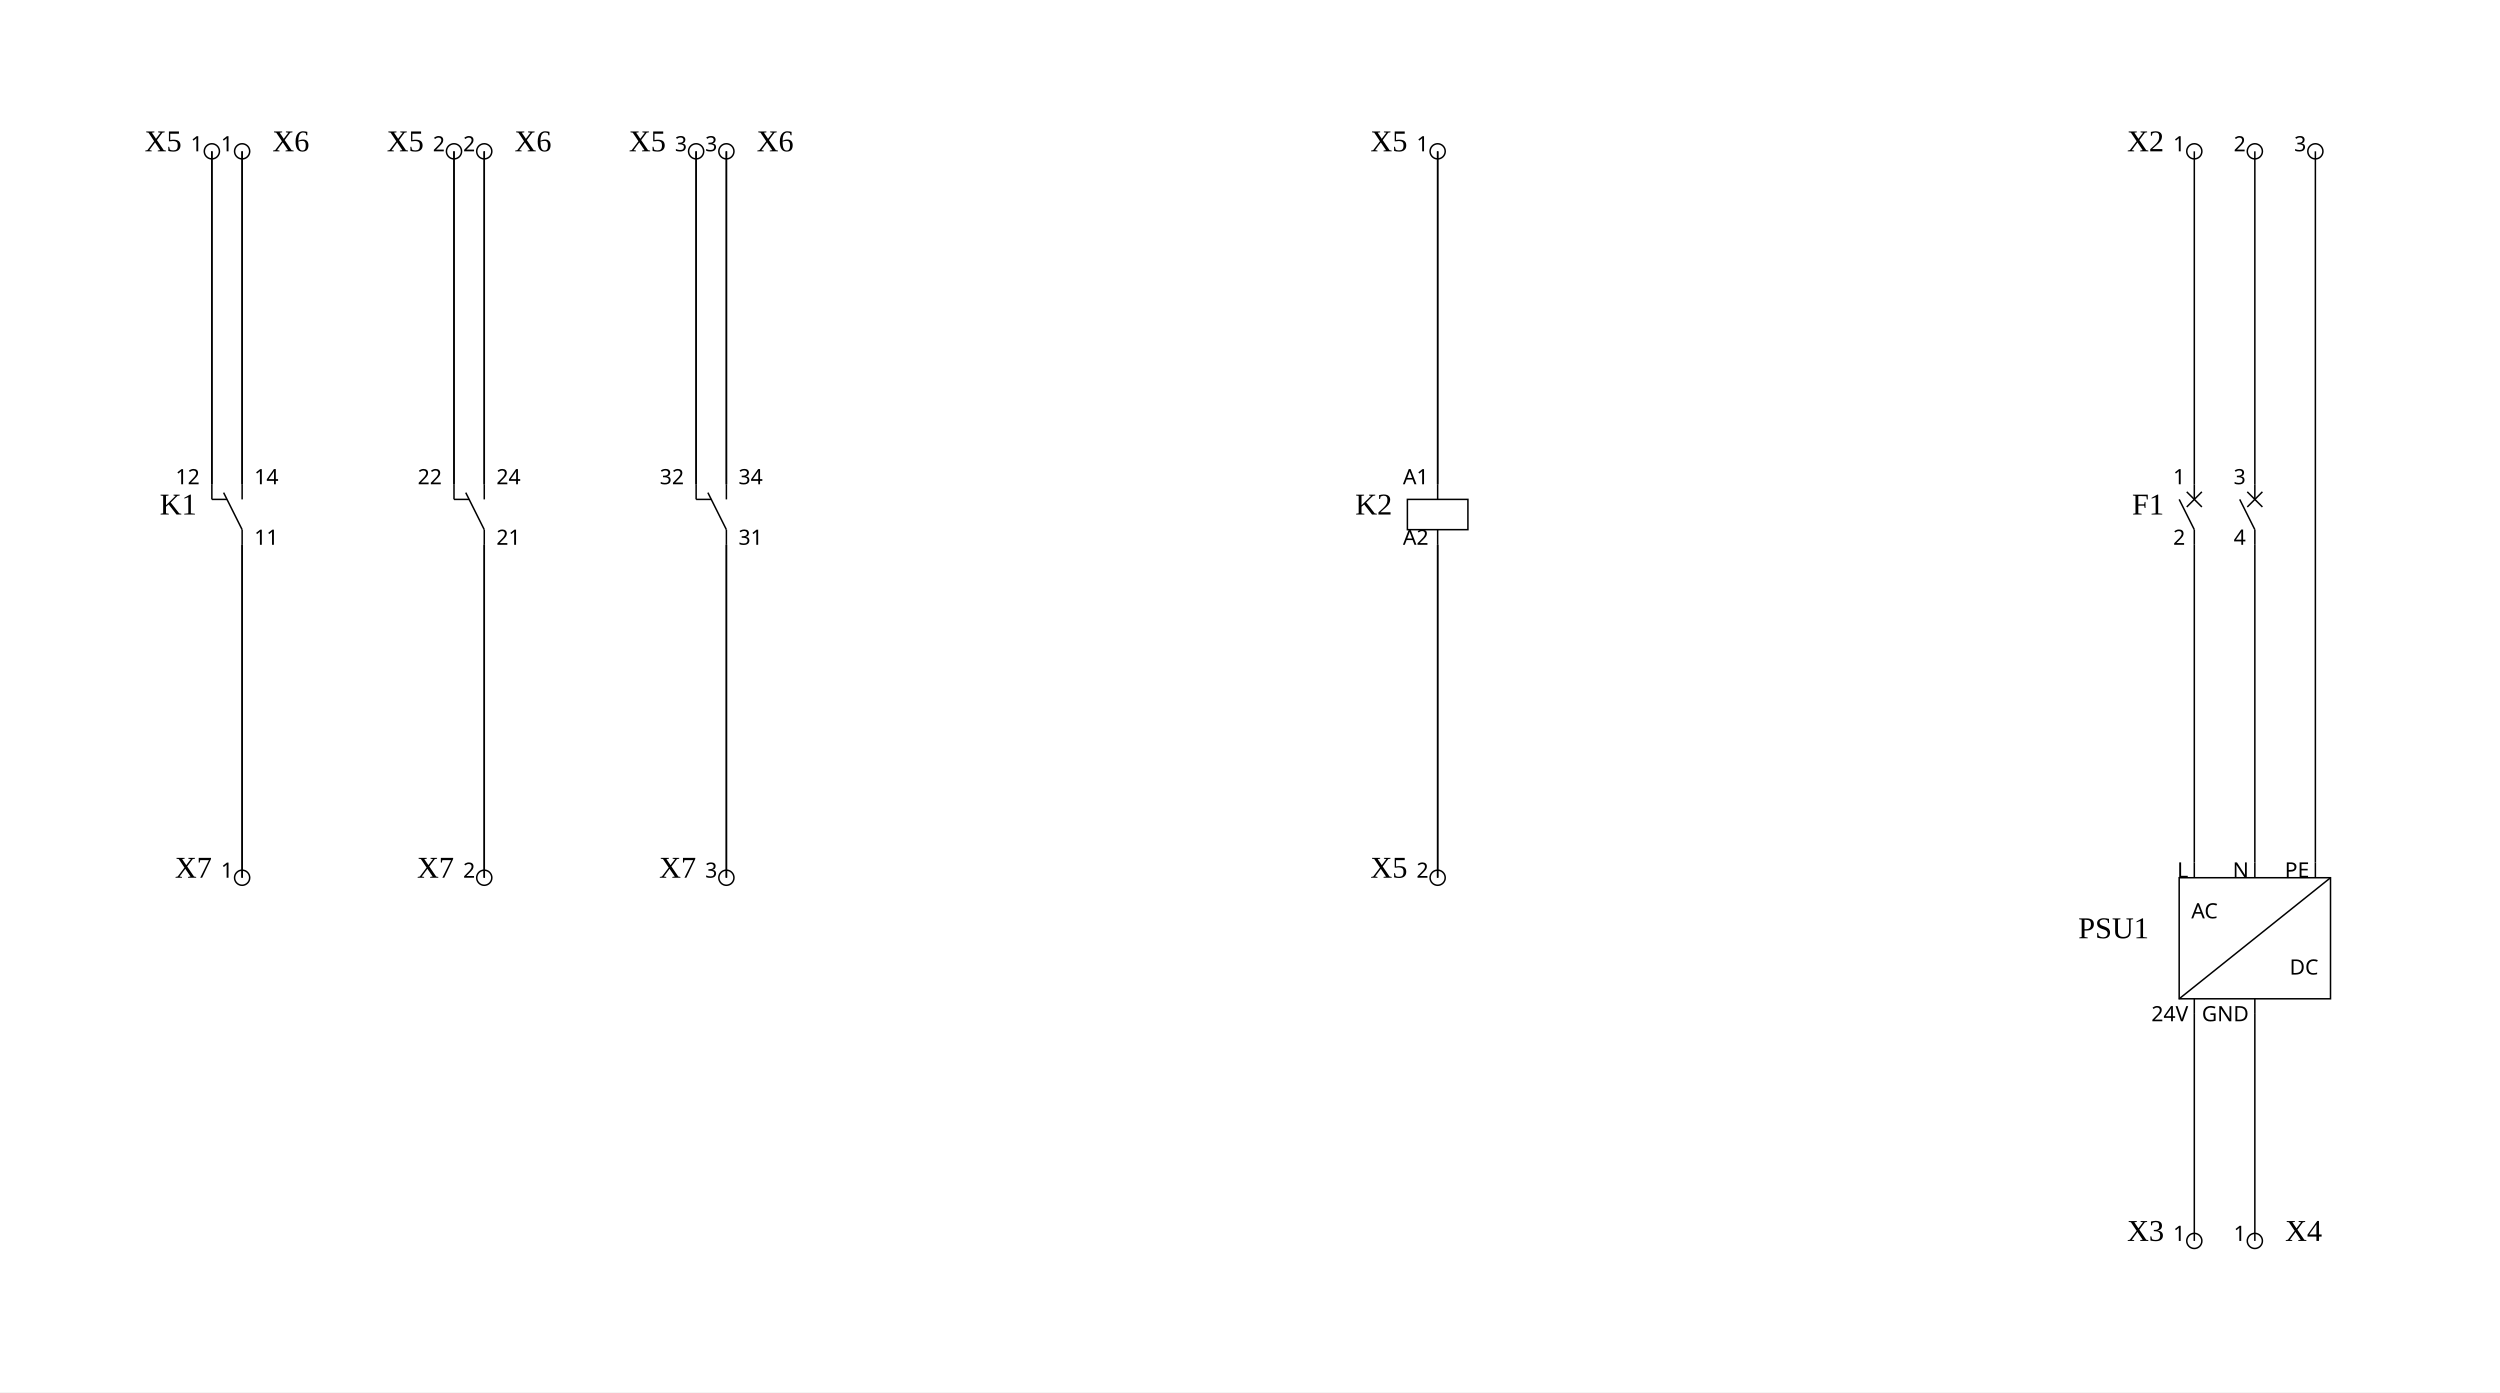
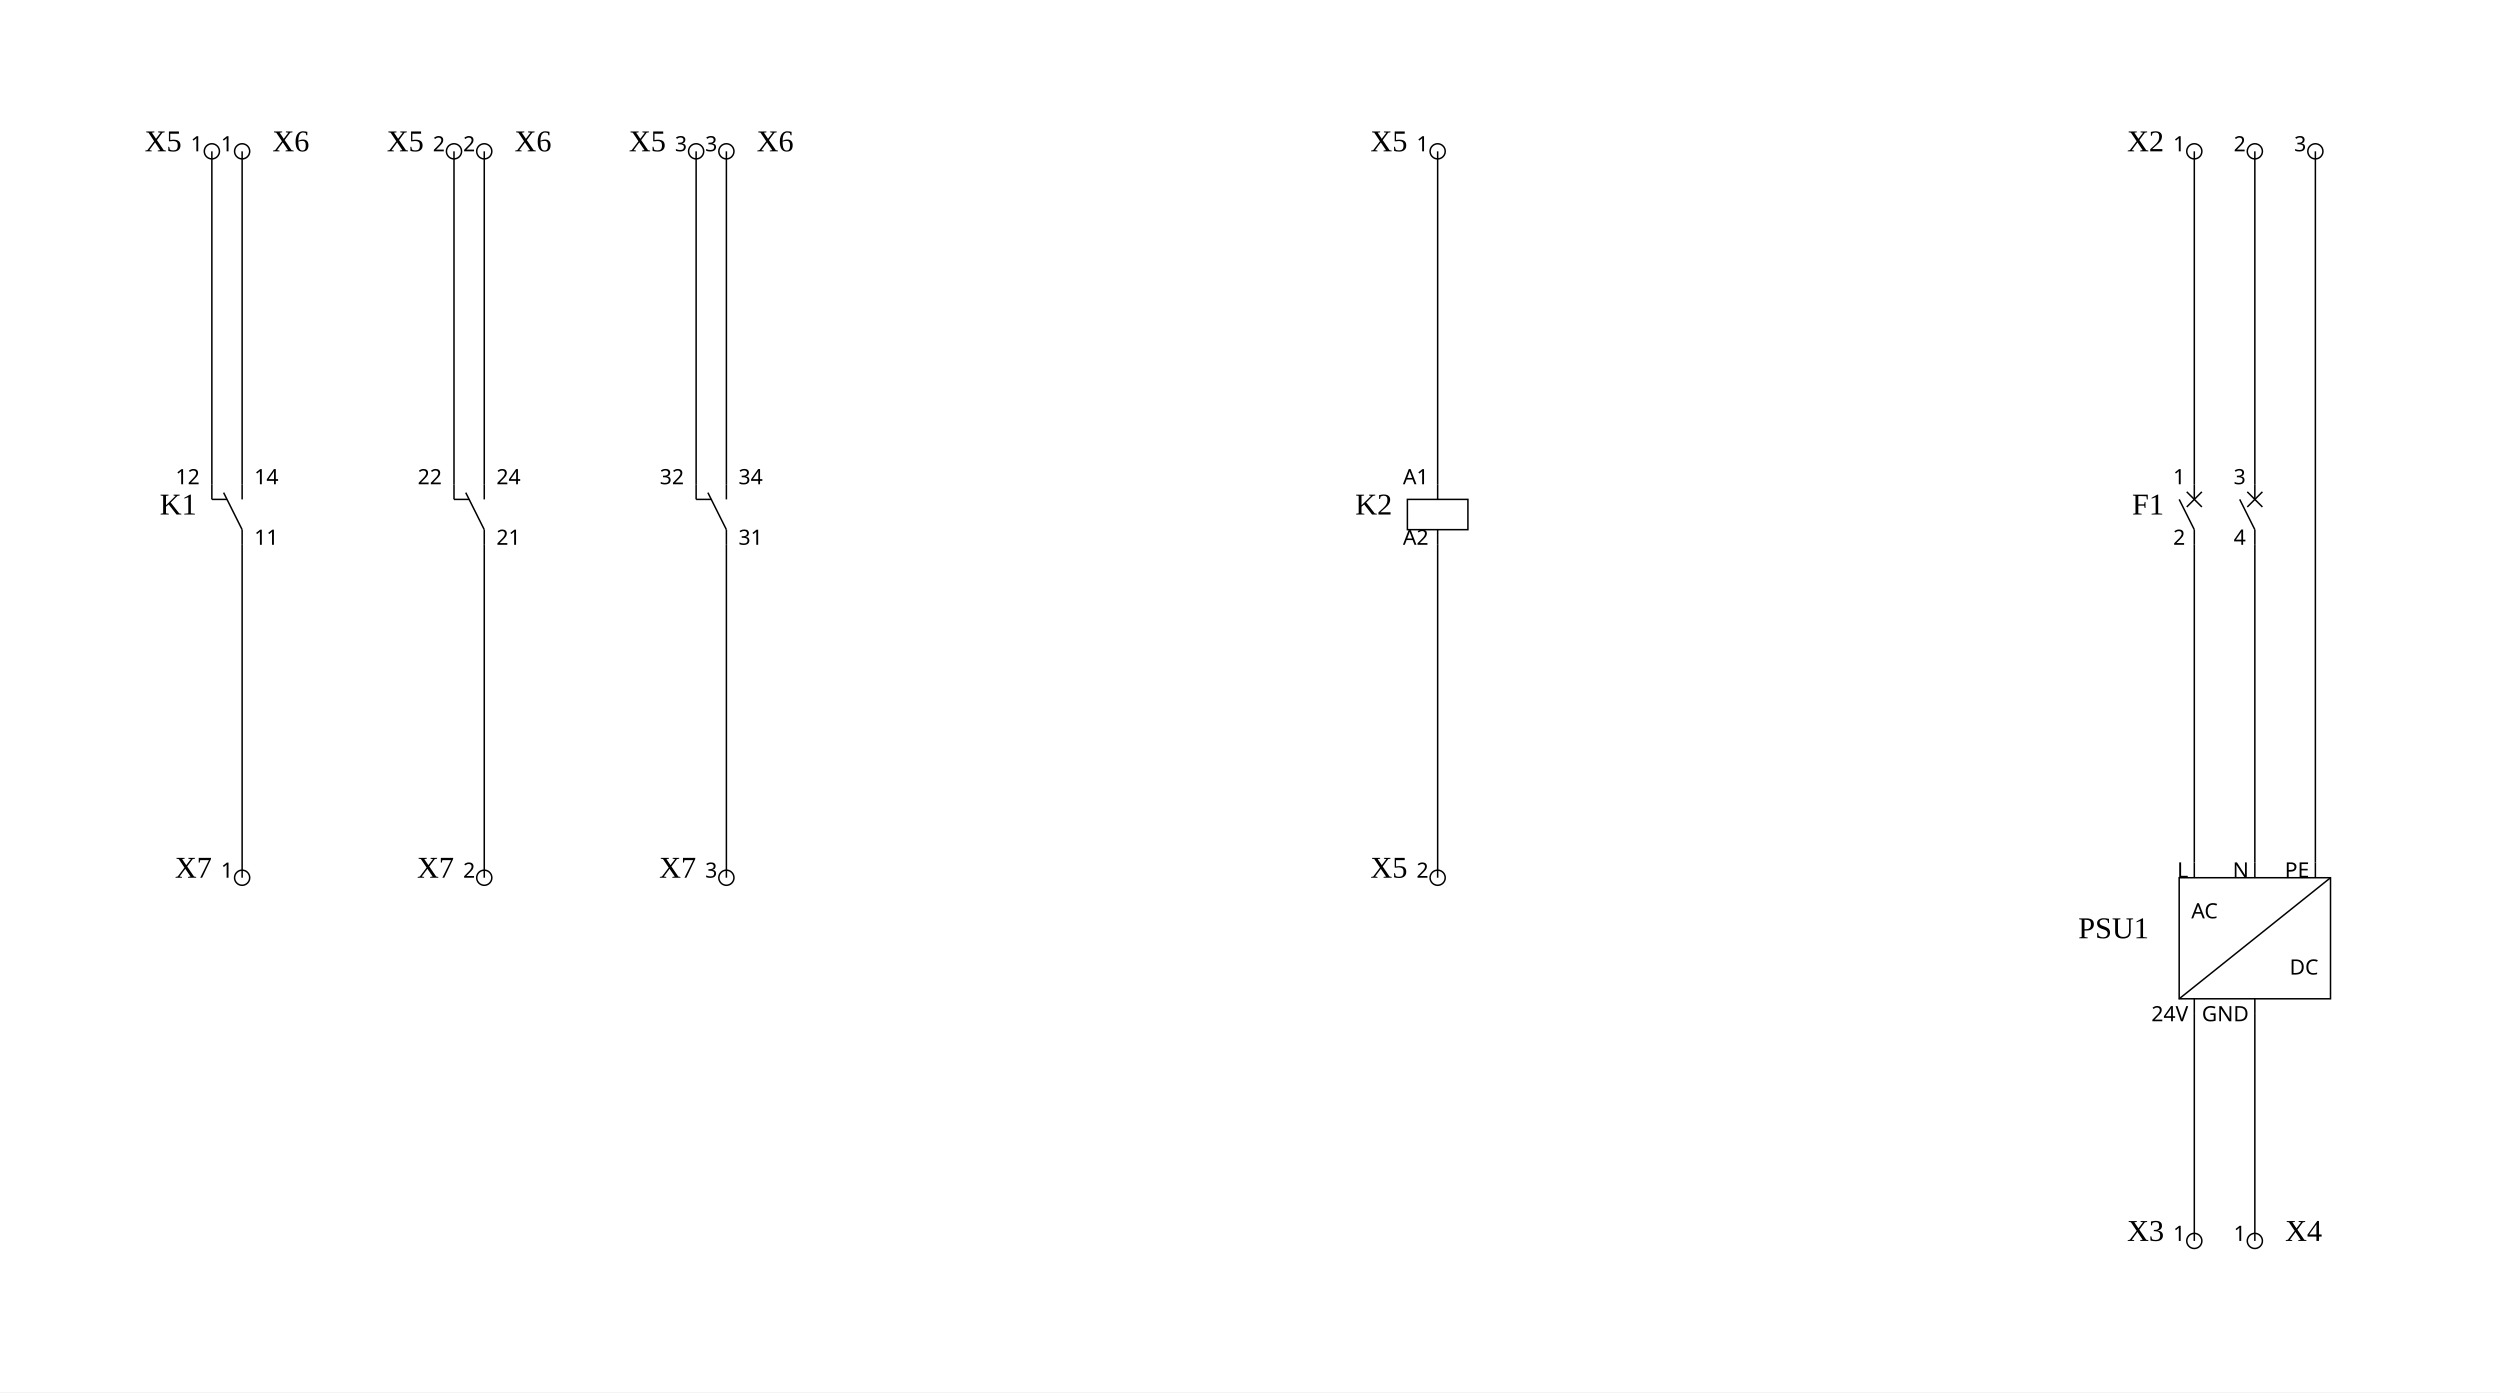
<svg xmlns="http://www.w3.org/2000/svg" width="413.0mm" height="230.0mm" viewBox="-37.5 -25.0 413.0 230.0">
  <rect x="-37.5" y="-25.0" width="413.0" height="230.0" fill="white" />
  <g>
    <g class="symbol">
      <line x1="2.5" y1="62.5" x2="2.5" y2="65.0" style="stroke:black;stroke-width:0.25;fill:none" />
      <line x1="2.5" y1="55.0" x2="2.5" y2="57.5" style="stroke:black;stroke-width:0.25;fill:none" />
      <line x1="-2.5" y1="55.0" x2="-2.5" y2="57.5" style="stroke:black;stroke-width:0.25;fill:none" />
      <line x1="-2.5" y1="57.5" x2="0.0" y2="57.5" style="stroke:black;stroke-width:0.25;fill:none" />
      <line x1="2.5" y1="62.5" x2="-0.559" y2="56.382" style="stroke:black;stroke-width:0.25;fill:none" />
      <text x="-5.0" y="60.0" text-anchor="end" dominant-baseline="auto" font-size="5.0" style="stroke:none;stroke-width:1.0;fill:black;font-family:Times New Roman">K1</text>
      <text x="4.5" y="65.0" text-anchor="start" dominant-baseline="auto" font-size="3.5" style="stroke:none;stroke-width:1.0;fill:black;font-family:sans-serif">11</text>
      <text x="-4.5" y="55.0" text-anchor="end" dominant-baseline="auto" font-size="3.5" style="stroke:none;stroke-width:1.0;fill:black;font-family:sans-serif">12</text>
      <text x="4.5" y="55.0" text-anchor="start" dominant-baseline="auto" font-size="3.5" style="stroke:none;stroke-width:1.0;fill:black;font-family:sans-serif">14</text>
      <line x1="42.5" y1="62.5" x2="42.5" y2="65.0" style="stroke:black;stroke-width:0.25;fill:none" />
      <line x1="42.5" y1="55.0" x2="42.5" y2="57.5" style="stroke:black;stroke-width:0.25;fill:none" />
      <line x1="37.5" y1="55.0" x2="37.5" y2="57.5" style="stroke:black;stroke-width:0.25;fill:none" />
      <line x1="37.5" y1="57.5" x2="40.0" y2="57.5" style="stroke:black;stroke-width:0.25;fill:none" />
      <line x1="42.5" y1="62.5" x2="39.441" y2="56.382" style="stroke:black;stroke-width:0.25;fill:none" />
      <text x="44.5" y="65.0" text-anchor="start" dominant-baseline="auto" font-size="3.5" style="stroke:none;stroke-width:1.0;fill:black;font-family:sans-serif">21</text>
      <text x="35.5" y="55.0" text-anchor="end" dominant-baseline="auto" font-size="3.5" style="stroke:none;stroke-width:1.0;fill:black;font-family:sans-serif">22</text>
      <text x="44.5" y="55.0" text-anchor="start" dominant-baseline="auto" font-size="3.5" style="stroke:none;stroke-width:1.0;fill:black;font-family:sans-serif">24</text>
      <line x1="82.5" y1="62.5" x2="82.5" y2="65.0" style="stroke:black;stroke-width:0.25;fill:none" />
      <line x1="82.5" y1="55.0" x2="82.5" y2="57.5" style="stroke:black;stroke-width:0.25;fill:none" />
      <line x1="77.5" y1="55.0" x2="77.5" y2="57.5" style="stroke:black;stroke-width:0.25;fill:none" />
      <line x1="77.5" y1="57.5" x2="80.0" y2="57.5" style="stroke:black;stroke-width:0.25;fill:none" />
      <line x1="82.5" y1="62.5" x2="79.441" y2="56.382" style="stroke:black;stroke-width:0.25;fill:none" />
      <text x="84.5" y="65.0" text-anchor="start" dominant-baseline="auto" font-size="3.5" style="stroke:none;stroke-width:1.0;fill:black;font-family:sans-serif">31</text>
      <text x="75.5" y="55.0" text-anchor="end" dominant-baseline="auto" font-size="3.5" style="stroke:none;stroke-width:1.0;fill:black;font-family:sans-serif">32</text>
      <text x="84.5" y="55.0" text-anchor="start" dominant-baseline="auto" font-size="3.5" style="stroke:none;stroke-width:1.0;fill:black;font-family:sans-serif">34</text>
    </g>
    <g class="symbol">
      <circle cx="-2.5" cy="0.0" r="1.25" style="stroke:black;stroke-width:0.25;fill:none" />
      <text x="-7.5" y="0.0" text-anchor="end" dominant-baseline="auto" font-size="5.0" style="stroke:none;stroke-width:1.0;fill:black;font-family:Times New Roman">X5</text>
      <text x="-4.0" y="0.0" text-anchor="end" dominant-baseline="auto" font-size="3.5" style="stroke:none;stroke-width:1.0;fill:black;font-family:sans-serif">1</text>
    </g>
    <line x1="-2.5" y1="0.0" x2="-2.5" y2="55.0" style="stroke:black;stroke-width:0.25;fill:none" />
-     <line x1="-2.5" y1="0.0" x2="-2.5" y2="55.0" style="stroke:black;stroke-width:0.25;fill:none" />
    <g class="symbol">
      <circle cx="2.5" cy="0.0" r="1.25" style="stroke:black;stroke-width:0.25;fill:none" />
      <text x="7.5" y="0.0" text-anchor="start" dominant-baseline="auto" font-size="5.0" style="stroke:none;stroke-width:1.0;fill:black;font-family:Times New Roman">X6</text>
      <text x="1.0" y="0.0" text-anchor="end" dominant-baseline="auto" font-size="3.5" style="stroke:none;stroke-width:1.0;fill:black;font-family:sans-serif">1</text>
    </g>
-     <line x1="2.5" y1="0.0" x2="2.5" y2="55.0" style="stroke:black;stroke-width:0.25;fill:none" />
    <line x1="2.5" y1="0.0" x2="2.5" y2="55.0" style="stroke:black;stroke-width:0.25;fill:none" />
    <g class="symbol">
      <circle cx="2.5" cy="120.0" r="1.25" style="stroke:black;stroke-width:0.25;fill:none" />
      <text x="-2.5" y="120.0" text-anchor="end" dominant-baseline="auto" font-size="5.0" style="stroke:none;stroke-width:1.0;fill:black;font-family:Times New Roman">X7</text>
      <text x="1.0" y="120.0" text-anchor="end" dominant-baseline="auto" font-size="3.5" style="stroke:none;stroke-width:1.0;fill:black;font-family:sans-serif">1</text>
    </g>
    <line x1="2.5" y1="65.0" x2="2.5" y2="120.0" style="stroke:black;stroke-width:0.25;fill:none" />
-     <line x1="2.5" y1="65.0" x2="2.5" y2="120.0" style="stroke:black;stroke-width:0.25;fill:none" />
    <g class="symbol">
      <circle cx="37.5" cy="0.0" r="1.25" style="stroke:black;stroke-width:0.25;fill:none" />
      <text x="32.5" y="0.0" text-anchor="end" dominant-baseline="auto" font-size="5.0" style="stroke:none;stroke-width:1.0;fill:black;font-family:Times New Roman">X5</text>
      <text x="36.0" y="0.0" text-anchor="end" dominant-baseline="auto" font-size="3.5" style="stroke:none;stroke-width:1.0;fill:black;font-family:sans-serif">2</text>
    </g>
-     <line x1="37.5" y1="0.0" x2="37.5" y2="55.0" style="stroke:black;stroke-width:0.25;fill:none" />
    <line x1="37.5" y1="0.0" x2="37.5" y2="55.0" style="stroke:black;stroke-width:0.25;fill:none" />
    <g class="symbol">
      <circle cx="42.5" cy="0.0" r="1.25" style="stroke:black;stroke-width:0.25;fill:none" />
      <text x="47.5" y="0.0" text-anchor="start" dominant-baseline="auto" font-size="5.0" style="stroke:none;stroke-width:1.0;fill:black;font-family:Times New Roman">X6</text>
      <text x="41.0" y="0.0" text-anchor="end" dominant-baseline="auto" font-size="3.5" style="stroke:none;stroke-width:1.0;fill:black;font-family:sans-serif">2</text>
    </g>
    <line x1="42.5" y1="0.0" x2="42.5" y2="55.0" style="stroke:black;stroke-width:0.25;fill:none" />
-     <line x1="42.5" y1="0.0" x2="42.5" y2="55.0" style="stroke:black;stroke-width:0.25;fill:none" />
    <g class="symbol">
      <circle cx="42.5" cy="120.0" r="1.25" style="stroke:black;stroke-width:0.25;fill:none" />
      <text x="37.5" y="120.0" text-anchor="end" dominant-baseline="auto" font-size="5.0" style="stroke:none;stroke-width:1.0;fill:black;font-family:Times New Roman">X7</text>
      <text x="41.0" y="120.0" text-anchor="end" dominant-baseline="auto" font-size="3.5" style="stroke:none;stroke-width:1.0;fill:black;font-family:sans-serif">2</text>
    </g>
-     <line x1="42.5" y1="65.0" x2="42.5" y2="120.0" style="stroke:black;stroke-width:0.25;fill:none" />
    <line x1="42.5" y1="65.0" x2="42.5" y2="120.0" style="stroke:black;stroke-width:0.25;fill:none" />
    <g class="symbol">
      <circle cx="77.5" cy="0.0" r="1.25" style="stroke:black;stroke-width:0.25;fill:none" />
      <text x="72.5" y="0.0" text-anchor="end" dominant-baseline="auto" font-size="5.0" style="stroke:none;stroke-width:1.0;fill:black;font-family:Times New Roman">X5</text>
      <text x="76.0" y="0.0" text-anchor="end" dominant-baseline="auto" font-size="3.5" style="stroke:none;stroke-width:1.0;fill:black;font-family:sans-serif">3</text>
    </g>
    <line x1="77.5" y1="0.0" x2="77.5" y2="55.0" style="stroke:black;stroke-width:0.25;fill:none" />
-     <line x1="77.5" y1="0.0" x2="77.5" y2="55.0" style="stroke:black;stroke-width:0.25;fill:none" />
    <g class="symbol">
      <circle cx="82.5" cy="0.0" r="1.25" style="stroke:black;stroke-width:0.25;fill:none" />
      <text x="87.5" y="0.0" text-anchor="start" dominant-baseline="auto" font-size="5.0" style="stroke:none;stroke-width:1.0;fill:black;font-family:Times New Roman">X6</text>
      <text x="81.0" y="0.0" text-anchor="end" dominant-baseline="auto" font-size="3.5" style="stroke:none;stroke-width:1.0;fill:black;font-family:sans-serif">3</text>
    </g>
    <line x1="82.5" y1="0.0" x2="82.5" y2="55.0" style="stroke:black;stroke-width:0.25;fill:none" />
-     <line x1="82.5" y1="0.0" x2="82.5" y2="55.0" style="stroke:black;stroke-width:0.25;fill:none" />
    <g class="symbol">
      <circle cx="82.5" cy="120.0" r="1.25" style="stroke:black;stroke-width:0.25;fill:none" />
      <text x="77.5" y="120.0" text-anchor="end" dominant-baseline="auto" font-size="5.0" style="stroke:none;stroke-width:1.0;fill:black;font-family:Times New Roman">X7</text>
      <text x="81.0" y="120.0" text-anchor="end" dominant-baseline="auto" font-size="3.5" style="stroke:none;stroke-width:1.0;fill:black;font-family:sans-serif">3</text>
    </g>
-     <line x1="82.5" y1="65.0" x2="82.5" y2="120.0" style="stroke:black;stroke-width:0.25;fill:none" />
    <line x1="82.5" y1="65.0" x2="82.5" y2="120.0" style="stroke:black;stroke-width:0.25;fill:none" />
    <g class="symbol">
      <circle cx="200.0" cy="0" r="1.25" style="stroke:black;stroke-width:0.25;fill:none" />
      <text x="195.0" y="0" text-anchor="end" dominant-baseline="auto" font-size="5.0" style="stroke:none;stroke-width:1.0;fill:black;font-family:Times New Roman">X5</text>
      <text x="198.5" y="0.0" text-anchor="end" dominant-baseline="auto" font-size="3.5" style="stroke:none;stroke-width:1.0;fill:black;font-family:sans-serif">1</text>
    </g>
    <g class="symbol">
      <polygon points="195.0,57.5 205.0,57.5 205.0,62.5 195.0,62.5" style="stroke:black;stroke-width:0.25;fill:none" />
      <line x1="200.0" y1="57.5" x2="200.0" y2="55.0" style="stroke:black;stroke-width:0.25;fill:none" />
      <line x1="200.0" y1="62.5" x2="200.0" y2="65.0" style="stroke:black;stroke-width:0.25;fill:none" />
      <text x="192.5" y="60.0" text-anchor="end" dominant-baseline="auto" font-size="5.0" style="stroke:none;stroke-width:1.0;fill:black;font-family:Times New Roman">K2</text>
      <text x="198.5" y="55.0" text-anchor="end" dominant-baseline="auto" font-size="3.5" style="stroke:none;stroke-width:1.0;fill:black;font-family:sans-serif">A1</text>
      <text x="198.5" y="65.0" text-anchor="end" dominant-baseline="auto" font-size="3.5" style="stroke:none;stroke-width:1.0;fill:black;font-family:sans-serif">A2</text>
    </g>
    <g class="symbol">
      <circle cx="200.0" cy="120.0" r="1.25" style="stroke:black;stroke-width:0.25;fill:none" />
      <text x="195.0" y="120.0" text-anchor="end" dominant-baseline="auto" font-size="5.0" style="stroke:none;stroke-width:1.0;fill:black;font-family:Times New Roman">X5</text>
      <text x="198.5" y="120.0" text-anchor="end" dominant-baseline="auto" font-size="3.5" style="stroke:none;stroke-width:1.0;fill:black;font-family:sans-serif">2</text>
    </g>
    <line x1="200.0" y1="0" x2="200.0" y2="55.0" style="stroke:black;stroke-width:0.25;fill:none" />
-     <line x1="200.0" y1="0" x2="200.0" y2="55.0" style="stroke:black;stroke-width:0.25;fill:none" />
-     <line x1="200.0" y1="65.0" x2="200.0" y2="120.0" style="stroke:black;stroke-width:0.25;fill:none" />
    <line x1="200.0" y1="65.0" x2="200.0" y2="120.0" style="stroke:black;stroke-width:0.25;fill:none" />
    <g class="symbol">
      <circle cx="325.0" cy="0" r="1.25" style="stroke:black;stroke-width:0.25;fill:none" />
      <text x="320.0" y="0" text-anchor="end" dominant-baseline="auto" font-size="5.0" style="stroke:none;stroke-width:1.0;fill:black;font-family:Times New Roman">X2</text>
      <text x="323.5" y="0.0" text-anchor="end" dominant-baseline="auto" font-size="3.5" style="stroke:none;stroke-width:1.0;fill:black;font-family:sans-serif">1</text>
      <circle cx="335.0" cy="0" r="1.25" style="stroke:black;stroke-width:0.25;fill:none" />
      <text x="333.5" y="0.0" text-anchor="end" dominant-baseline="auto" font-size="3.5" style="stroke:none;stroke-width:1.0;fill:black;font-family:sans-serif">2</text>
      <circle cx="345.0" cy="0" r="1.25" style="stroke:black;stroke-width:0.25;fill:none" />
      <text x="343.5" y="0.0" text-anchor="end" dominant-baseline="auto" font-size="3.5" style="stroke:none;stroke-width:1.0;fill:black;font-family:sans-serif">3</text>
    </g>
    <g class="symbol">
      <line x1="325.0" y1="55.0" x2="325.0" y2="57.5" style="stroke:black;stroke-width:0.25;fill:none" />
      <line x1="325.0" y1="62.5" x2="325.0" y2="65.0" style="stroke:black;stroke-width:0.25;fill:none" />
      <line x1="325.0" y1="62.5" x2="322.5" y2="57.5" style="stroke:black;stroke-width:0.25;fill:none" />
      <line x1="323.75" y1="56.25" x2="326.25" y2="58.75" style="stroke:black;stroke-width:0.25;fill:none" />
      <line x1="323.75" y1="58.75" x2="326.25" y2="56.25" style="stroke:black;stroke-width:0.25;fill:none" />
      <text x="320.0" y="60.0" text-anchor="end" dominant-baseline="auto" font-size="5.0" style="stroke:none;stroke-width:1.0;fill:black;font-family:Times New Roman">F1</text>
      <text x="323.5" y="55.0" text-anchor="end" dominant-baseline="auto" font-size="3.5" style="stroke:none;stroke-width:1.0;fill:black;font-family:sans-serif">1</text>
      <text x="323.5" y="65.0" text-anchor="end" dominant-baseline="auto" font-size="3.5" style="stroke:none;stroke-width:1.0;fill:black;font-family:sans-serif">2</text>
      <line x1="335.0" y1="55.0" x2="335.0" y2="57.5" style="stroke:black;stroke-width:0.25;fill:none" />
      <line x1="335.0" y1="62.5" x2="335.0" y2="65.0" style="stroke:black;stroke-width:0.25;fill:none" />
      <line x1="335.0" y1="62.5" x2="332.5" y2="57.5" style="stroke:black;stroke-width:0.25;fill:none" />
      <line x1="333.75" y1="56.25" x2="336.25" y2="58.75" style="stroke:black;stroke-width:0.25;fill:none" />
      <line x1="333.75" y1="58.75" x2="336.25" y2="56.25" style="stroke:black;stroke-width:0.25;fill:none" />
      <text x="333.5" y="55.0" text-anchor="end" dominant-baseline="auto" font-size="3.5" style="stroke:none;stroke-width:1.0;fill:black;font-family:sans-serif">3</text>
      <text x="333.5" y="65.0" text-anchor="end" dominant-baseline="auto" font-size="3.5" style="stroke:none;stroke-width:1.0;fill:black;font-family:sans-serif">4</text>
    </g>
    <g class="symbol">
      <polygon points="322.5,120.0 347.5,120.0 347.5,140.0 322.5,140.0" style="stroke:black;stroke-width:0.25;fill:none" />
      <line x1="325.0" y1="120.0" x2="325.0" y2="117.5" style="stroke:black;stroke-width:0.25;fill:none" />
      <text x="324.0" y="118.75" text-anchor="end" dominant-baseline="middle" font-size="3.5" style="stroke:none;stroke-width:1.0;fill:black;font-family:sans-serif">L</text>
      <line x1="335.0" y1="120.0" x2="335.0" y2="117.5" style="stroke:black;stroke-width:0.25;fill:none" />
      <text x="334.0" y="118.75" text-anchor="end" dominant-baseline="middle" font-size="3.5" style="stroke:none;stroke-width:1.0;fill:black;font-family:sans-serif">N</text>
      <line x1="345.0" y1="120.0" x2="345.0" y2="117.5" style="stroke:black;stroke-width:0.25;fill:none" />
      <text x="344.0" y="118.75" text-anchor="end" dominant-baseline="middle" font-size="3.5" style="stroke:none;stroke-width:1.0;fill:black;font-family:sans-serif">PE</text>
      <line x1="325.0" y1="140.0" x2="325.0" y2="142.5" style="stroke:black;stroke-width:0.25;fill:none" />
      <text x="324.0" y="142.5" text-anchor="end" dominant-baseline="middle" font-size="3.5" style="stroke:none;stroke-width:1.0;fill:black;font-family:sans-serif">24V</text>
      <line x1="335.0" y1="140.0" x2="335.0" y2="142.5" style="stroke:black;stroke-width:0.25;fill:none" />
      <text x="334.0" y="142.5" text-anchor="end" dominant-baseline="middle" font-size="3.5" style="stroke:none;stroke-width:1.0;fill:black;font-family:sans-serif">GND</text>
      <text x="317.5" y="130.0" text-anchor="end" dominant-baseline="auto" font-size="5.0" style="stroke:none;stroke-width:1.0;fill:black;font-family:Times New Roman">PSU1</text>
      <line x1="322.5" y1="140.0" x2="347.5" y2="120.0" style="stroke:black;stroke-width:0.25;fill:none" />
      <text x="324.5" y="124.0" text-anchor="start" dominant-baseline="hanging" font-size="3.5" style="stroke:none;stroke-width:1.0;fill:black;font-family:sans-serif">AC</text>
      <text x="345.5" y="136.0" text-anchor="end" dominant-baseline="baseline" font-size="3.5" style="stroke:none;stroke-width:1.0;fill:black;font-family:sans-serif">DC</text>
    </g>
    <g class="symbol">
      <circle cx="325.0" cy="180.0" r="1.25" style="stroke:black;stroke-width:0.25;fill:none" />
      <text x="320.0" y="180.0" text-anchor="end" dominant-baseline="auto" font-size="5.0" style="stroke:none;stroke-width:1.0;fill:black;font-family:Times New Roman">X3</text>
      <text x="323.5" y="180.0" text-anchor="end" dominant-baseline="auto" font-size="3.5" style="stroke:none;stroke-width:1.0;fill:black;font-family:sans-serif">1</text>
    </g>
    <g class="symbol">
      <circle cx="335.0" cy="180.0" r="1.25" style="stroke:black;stroke-width:0.25;fill:none" />
      <text x="340.0" y="180.0" text-anchor="start" dominant-baseline="auto" font-size="5.0" style="stroke:none;stroke-width:1.0;fill:black;font-family:Times New Roman">X4</text>
      <text x="333.5" y="180.0" text-anchor="end" dominant-baseline="auto" font-size="3.5" style="stroke:none;stroke-width:1.0;fill:black;font-family:sans-serif">1</text>
    </g>
    <line x1="325.0" y1="0" x2="325.0" y2="55.0" style="stroke:black;stroke-width:0.25;fill:none" />
    <line x1="335.0" y1="0" x2="335.0" y2="55.0" style="stroke:black;stroke-width:0.25;fill:none" />
    <line x1="345.0" y1="0" x2="345.0" y2="117.5" style="stroke:black;stroke-width:0.25;fill:none" />
    <line x1="325.0" y1="65.0" x2="325.0" y2="117.5" style="stroke:black;stroke-width:0.25;fill:none" />
    <line x1="335.0" y1="65.0" x2="335.0" y2="117.5" style="stroke:black;stroke-width:0.25;fill:none" />
    <line x1="325.0" y1="142.5" x2="325.0" y2="180.0" style="stroke:black;stroke-width:0.25;fill:none" />
    <line x1="335.0" y1="142.5" x2="335.0" y2="180.0" style="stroke:black;stroke-width:0.25;fill:none" />
  </g>
</svg>
